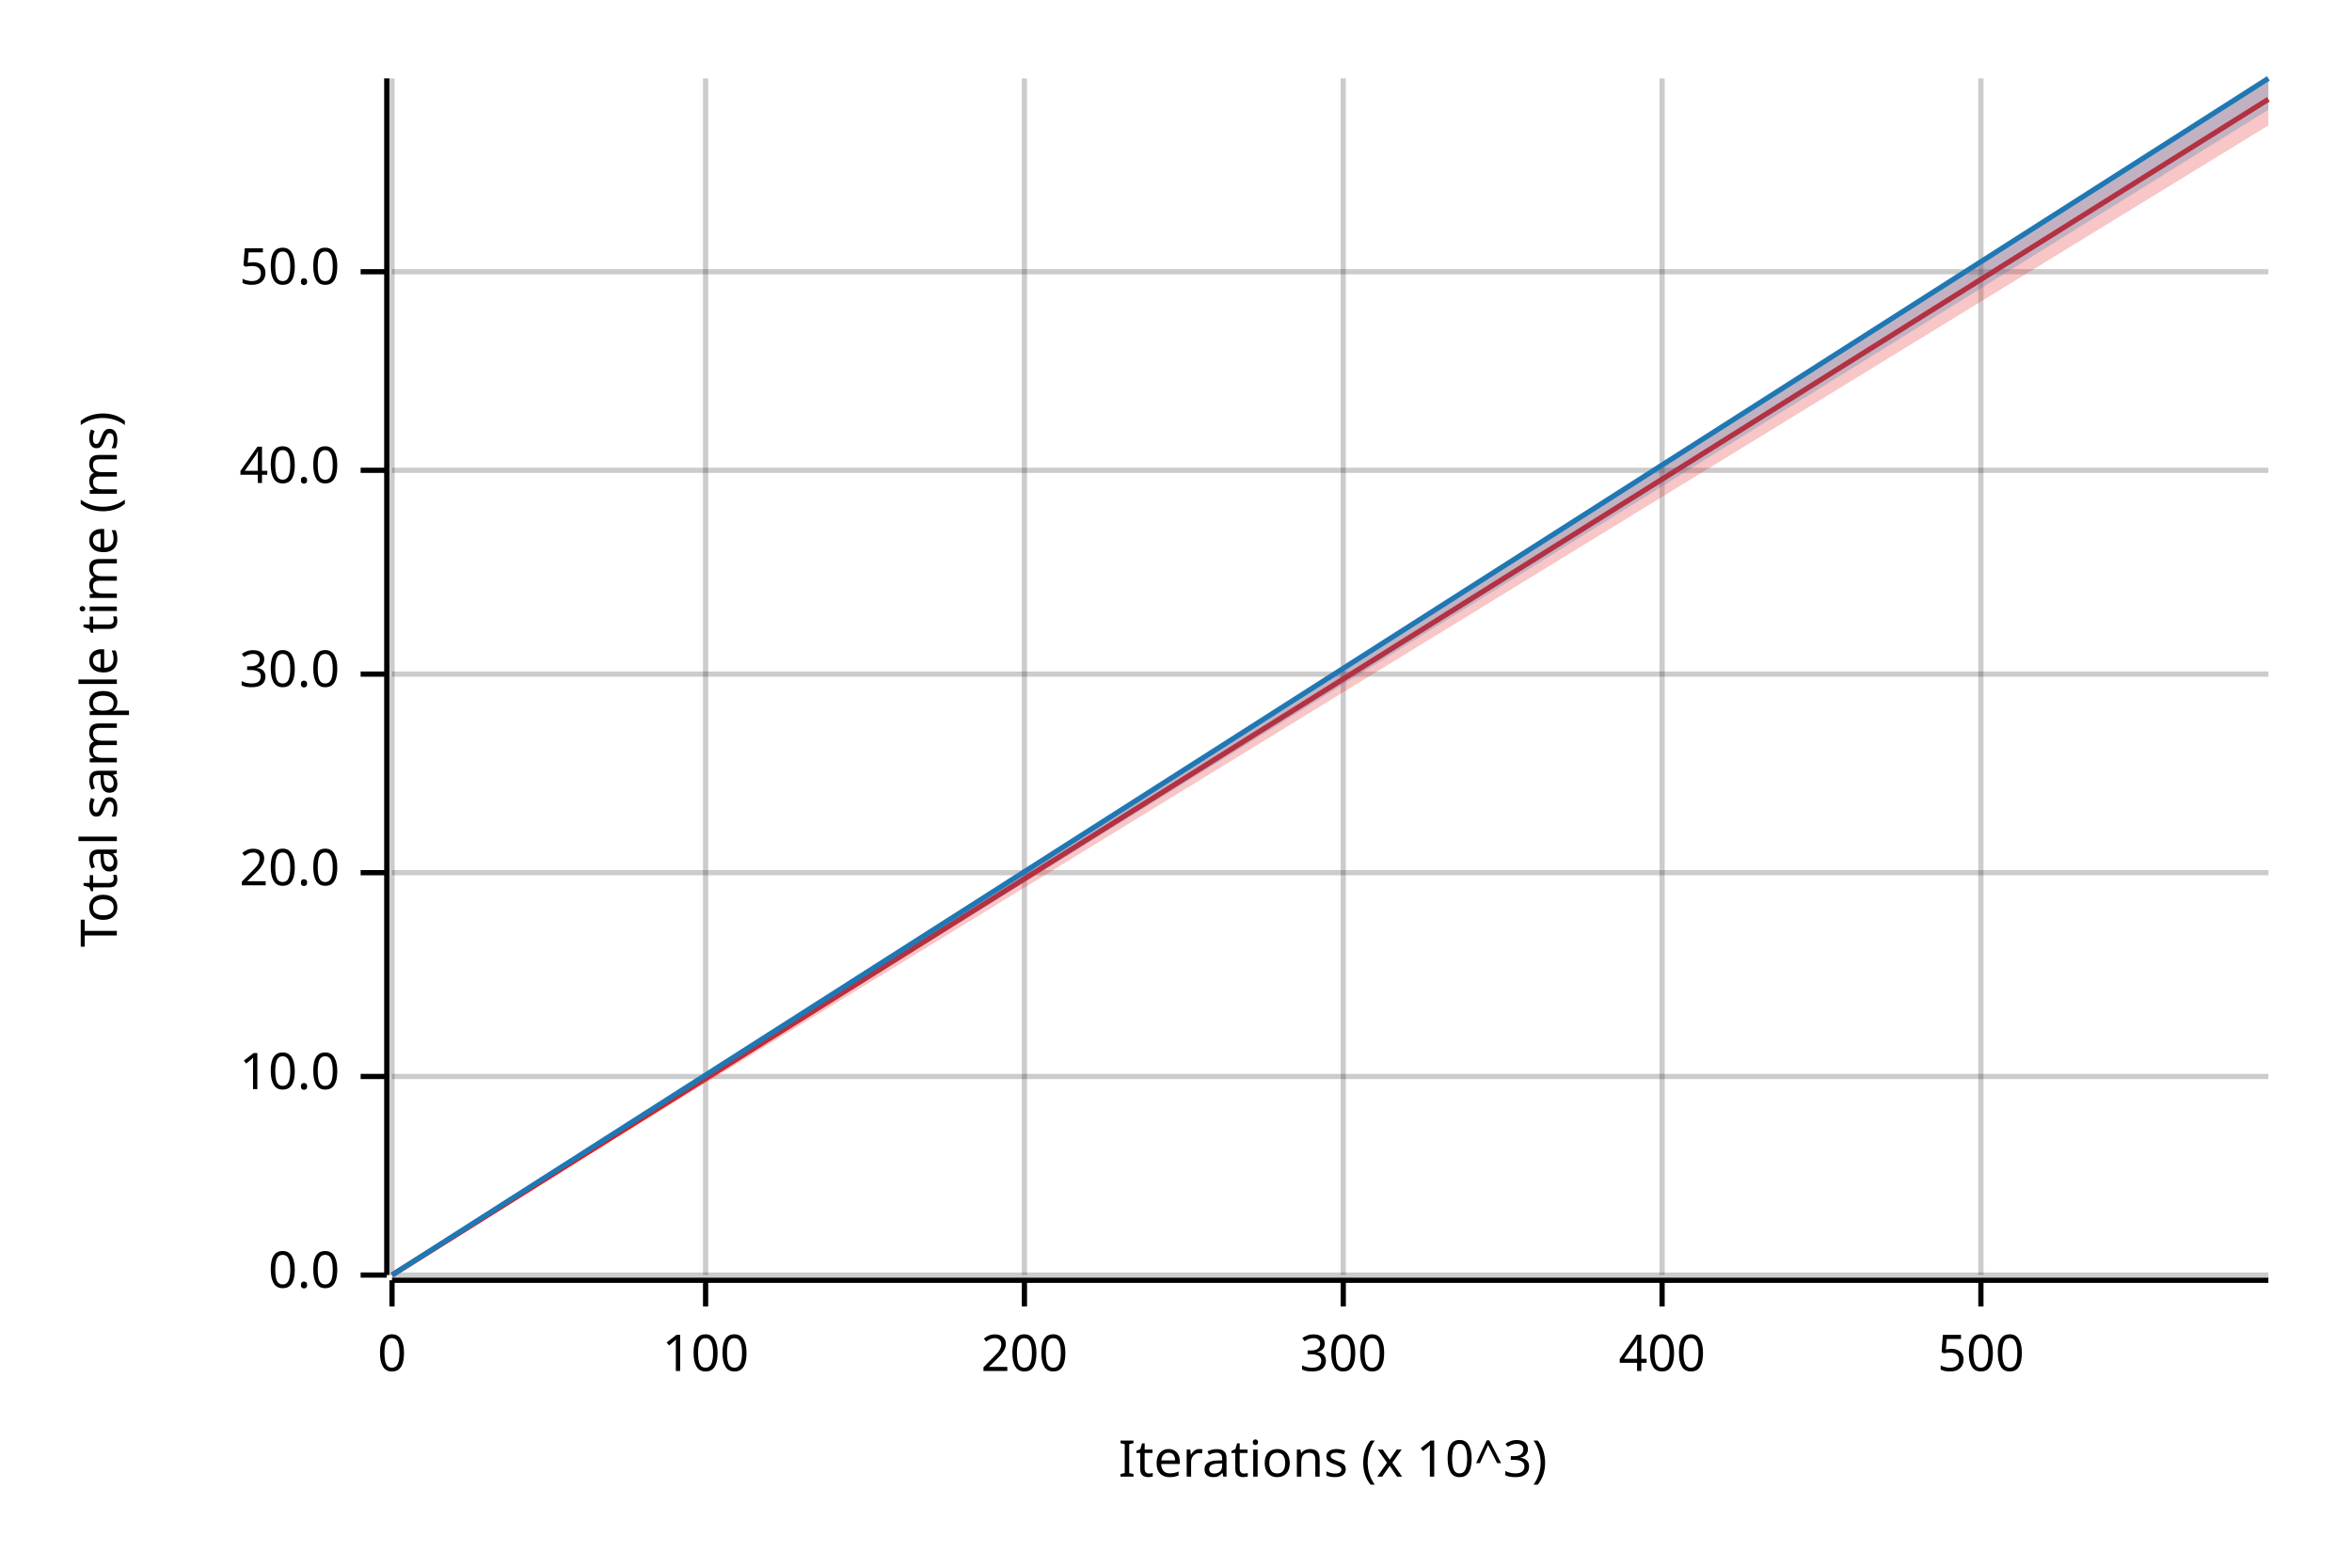
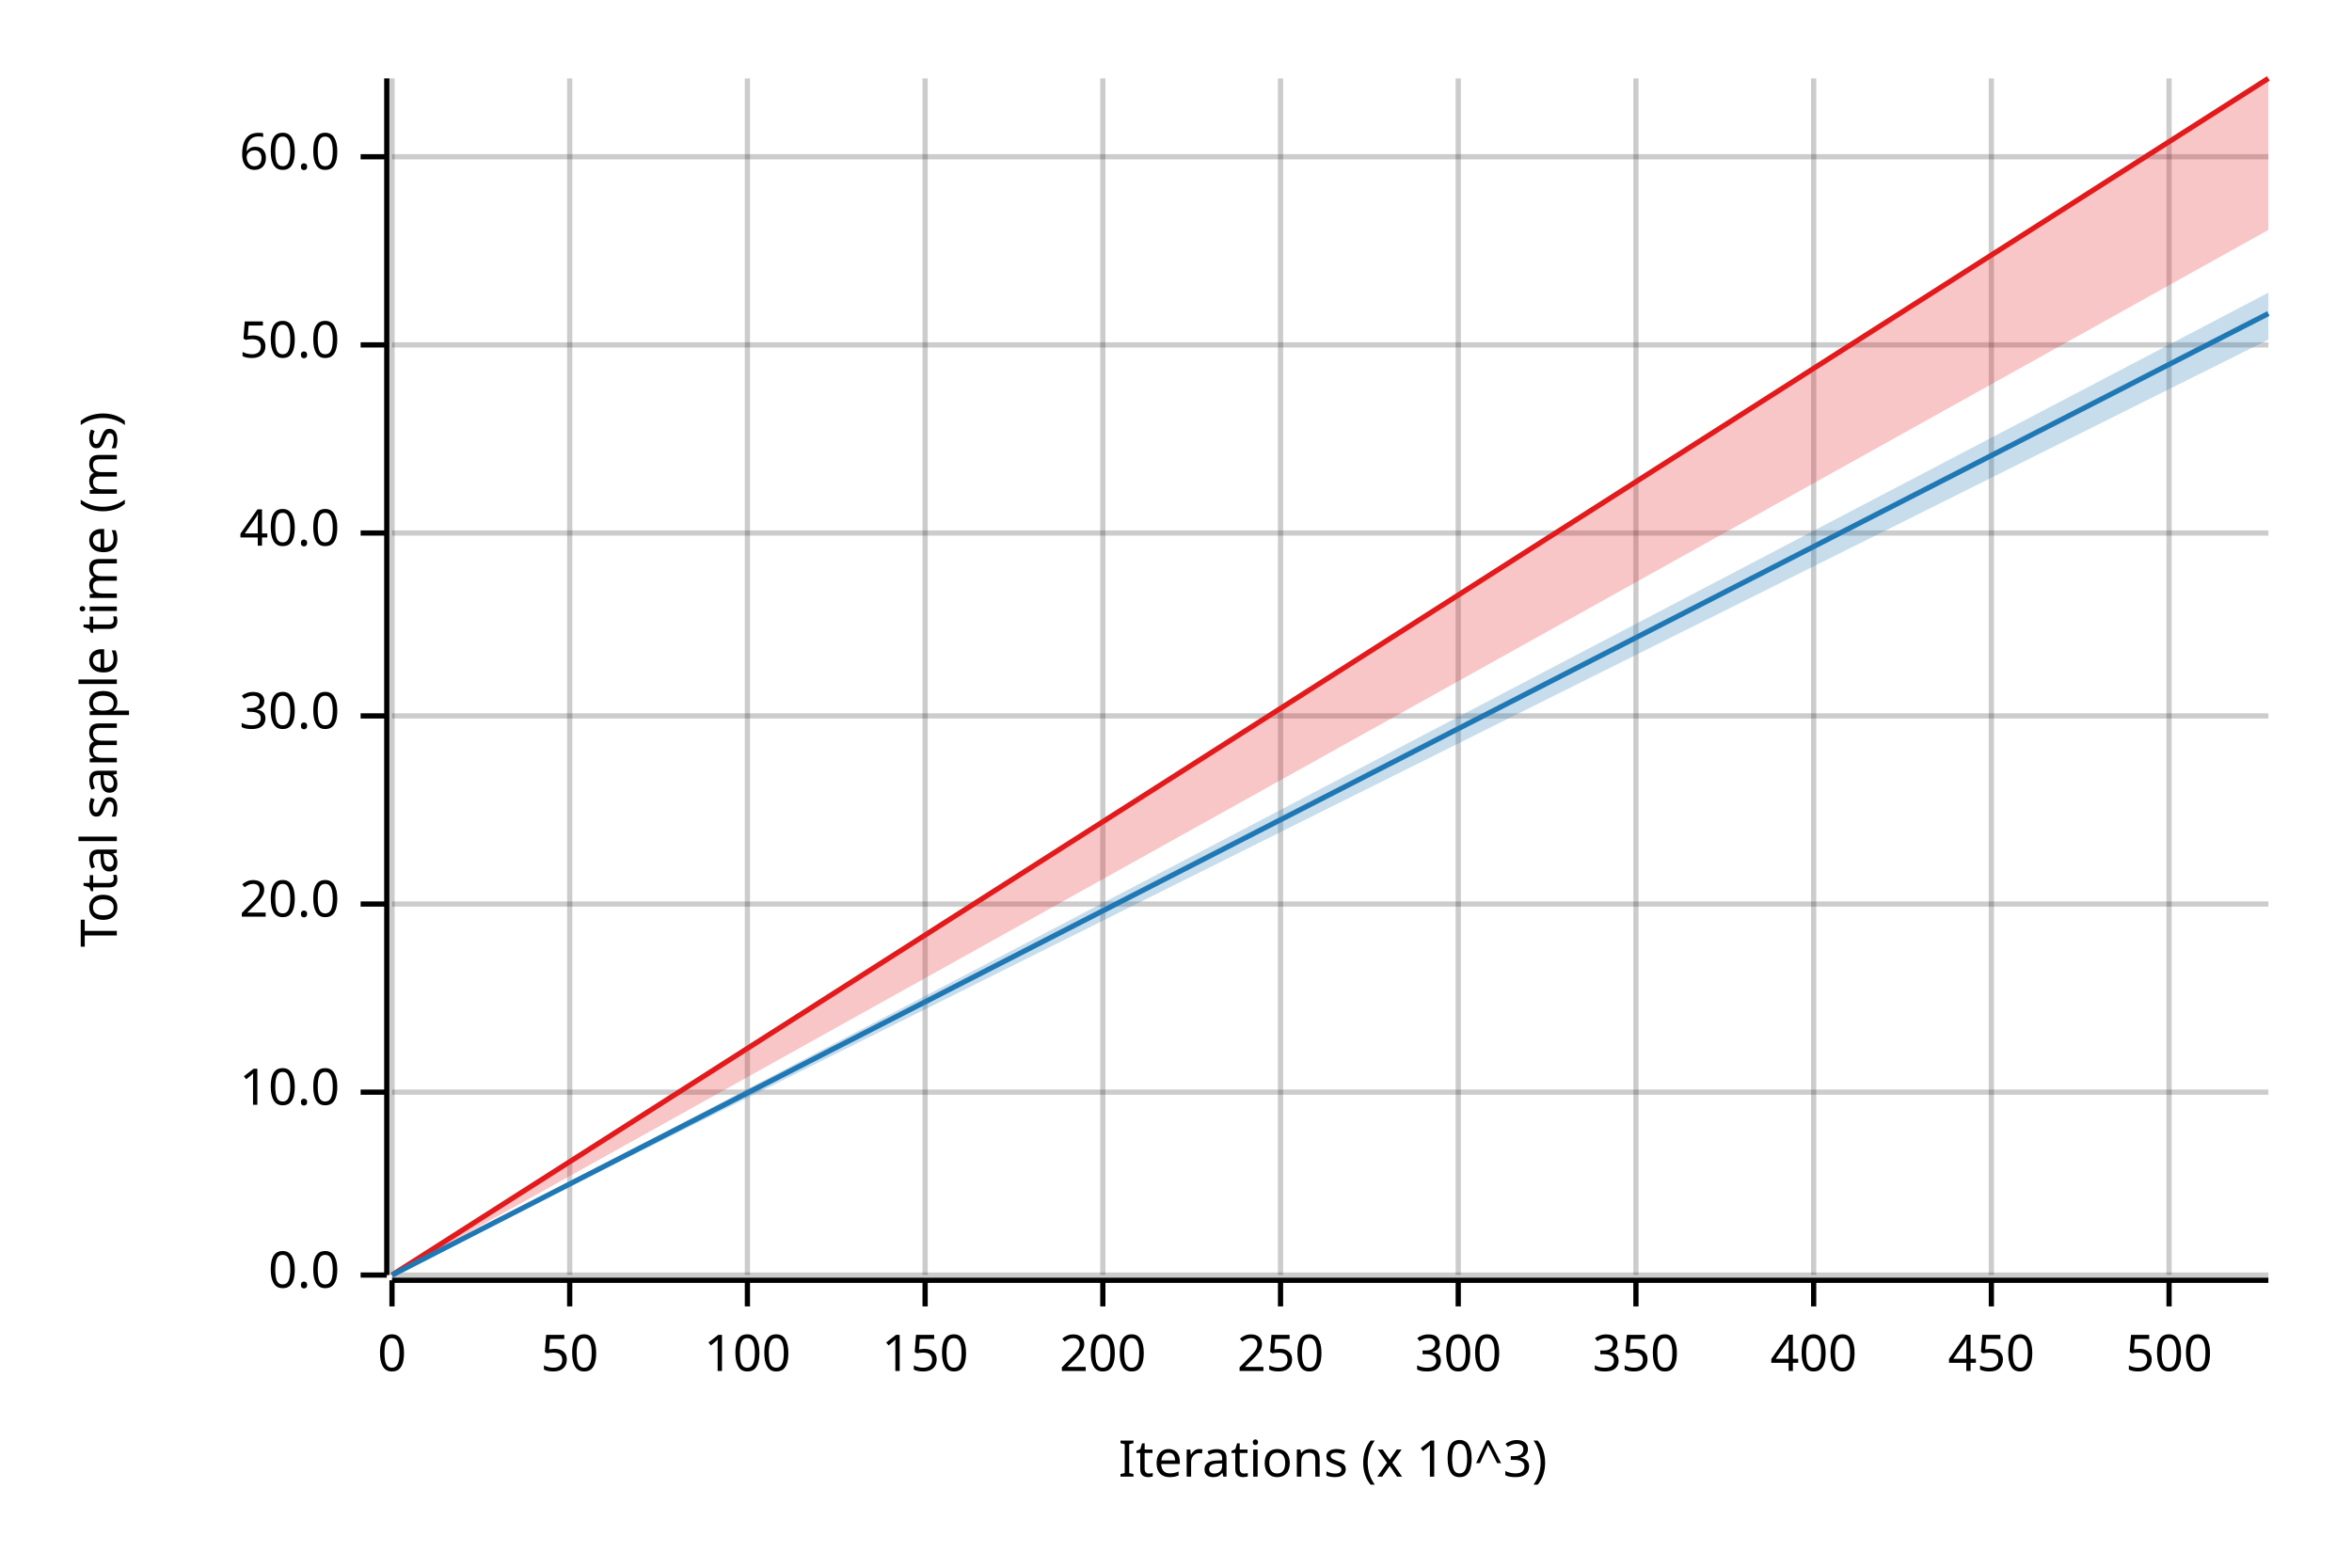
<svg xmlns="http://www.w3.org/2000/svg" width="450" height="300" viewBox="0 0 450 300">
  <text x="15" y="130" dy="0.76em" text-anchor="middle" font-family="sans-serif" font-size="9.677" opacity="1" fill="#000000" transform="rotate(270, 15, 130)">
Total sample time (ms)
</text>
  <text x="255" y="285" dy="-0.5ex" text-anchor="middle" font-family="sans-serif" font-size="9.677" opacity="1" fill="#000000">
Iterations (x 10^3)
</text>
  <line opacity="0.2" stroke="#000000" stroke-width="1" x1="75" y1="244" x2="75" y2="15" />
-   <line opacity="0.2" stroke="#000000" stroke-width="1" x1="135" y1="244" x2="135" y2="15" />
-   <line opacity="0.2" stroke="#000000" stroke-width="1" x1="196" y1="244" x2="196" y2="15" />
-   <line opacity="0.2" stroke="#000000" stroke-width="1" x1="257" y1="244" x2="257" y2="15" />
-   <line opacity="0.2" stroke="#000000" stroke-width="1" x1="318" y1="244" x2="318" y2="15" />
-   <line opacity="0.2" stroke="#000000" stroke-width="1" x1="379" y1="244" x2="379" y2="15" />
+   <line opacity="0.2" stroke="#000000" stroke-width="1" x1="109" y1="244" x2="109" y2="15" />
+   <line opacity="0.2" stroke="#000000" stroke-width="1" x1="143" y1="244" x2="143" y2="15" />
+   <line opacity="0.2" stroke="#000000" stroke-width="1" x1="177" y1="244" x2="177" y2="15" />
+   <line opacity="0.2" stroke="#000000" stroke-width="1" x1="211" y1="244" x2="211" y2="15" />
+   <line opacity="0.2" stroke="#000000" stroke-width="1" x1="245" y1="244" x2="245" y2="15" />
+   <line opacity="0.2" stroke="#000000" stroke-width="1" x1="279" y1="244" x2="279" y2="15" />
+   <line opacity="0.2" stroke="#000000" stroke-width="1" x1="313" y1="244" x2="313" y2="15" />
+   <line opacity="0.2" stroke="#000000" stroke-width="1" x1="347" y1="244" x2="347" y2="15" />
+   <line opacity="0.2" stroke="#000000" stroke-width="1" x1="381" y1="244" x2="381" y2="15" />
+   <line opacity="0.2" stroke="#000000" stroke-width="1" x1="415" y1="244" x2="415" y2="15" />
  <line opacity="0.2" stroke="#000000" stroke-width="1" x1="75" y1="244" x2="434" y2="244" />
-   <line opacity="0.2" stroke="#000000" stroke-width="1" x1="75" y1="206" x2="434" y2="206" />
-   <line opacity="0.2" stroke="#000000" stroke-width="1" x1="75" y1="167" x2="434" y2="167" />
-   <line opacity="0.2" stroke="#000000" stroke-width="1" x1="75" y1="129" x2="434" y2="129" />
-   <line opacity="0.2" stroke="#000000" stroke-width="1" x1="75" y1="90" x2="434" y2="90" />
-   <line opacity="0.2" stroke="#000000" stroke-width="1" x1="75" y1="52" x2="434" y2="52" />
+   <line opacity="0.2" stroke="#000000" stroke-width="1" x1="75" y1="209" x2="434" y2="209" />
+   <line opacity="0.2" stroke="#000000" stroke-width="1" x1="75" y1="173" x2="434" y2="173" />
+   <line opacity="0.2" stroke="#000000" stroke-width="1" x1="75" y1="137" x2="434" y2="137" />
+   <line opacity="0.2" stroke="#000000" stroke-width="1" x1="75" y1="102" x2="434" y2="102" />
+   <line opacity="0.2" stroke="#000000" stroke-width="1" x1="75" y1="66" x2="434" y2="66" />
+   <line opacity="0.2" stroke="#000000" stroke-width="1" x1="75" y1="30" x2="434" y2="30" />
  <polyline fill="none" opacity="1" stroke="#000000" stroke-width="1" points="74,15 74,244 " />
  <text x="65" y="244" dy="0.5ex" text-anchor="end" font-family="sans-serif" font-size="9.677" opacity="1" fill="#000000">
0.0
</text>
  <polyline fill="none" opacity="1" stroke="#000000" stroke-width="1" points="69,244 74,244 " />
-   <text x="65" y="206" dy="0.5ex" text-anchor="end" font-family="sans-serif" font-size="9.677" opacity="1" fill="#000000">
+   <text x="65" y="209" dy="0.5ex" text-anchor="end" font-family="sans-serif" font-size="9.677" opacity="1" fill="#000000">
10.0
</text>
-   <polyline fill="none" opacity="1" stroke="#000000" stroke-width="1" points="69,206 74,206 " />
-   <text x="65" y="167" dy="0.5ex" text-anchor="end" font-family="sans-serif" font-size="9.677" opacity="1" fill="#000000">
+   <polyline fill="none" opacity="1" stroke="#000000" stroke-width="1" points="69,209 74,209 " />
+   <text x="65" y="173" dy="0.5ex" text-anchor="end" font-family="sans-serif" font-size="9.677" opacity="1" fill="#000000">
20.0
</text>
-   <polyline fill="none" opacity="1" stroke="#000000" stroke-width="1" points="69,167 74,167 " />
-   <text x="65" y="129" dy="0.5ex" text-anchor="end" font-family="sans-serif" font-size="9.677" opacity="1" fill="#000000">
+   <polyline fill="none" opacity="1" stroke="#000000" stroke-width="1" points="69,173 74,173 " />
+   <text x="65" y="137" dy="0.5ex" text-anchor="end" font-family="sans-serif" font-size="9.677" opacity="1" fill="#000000">
30.0
</text>
-   <polyline fill="none" opacity="1" stroke="#000000" stroke-width="1" points="69,129 74,129 " />
-   <text x="65" y="90" dy="0.5ex" text-anchor="end" font-family="sans-serif" font-size="9.677" opacity="1" fill="#000000">
+   <polyline fill="none" opacity="1" stroke="#000000" stroke-width="1" points="69,137 74,137 " />
+   <text x="65" y="102" dy="0.5ex" text-anchor="end" font-family="sans-serif" font-size="9.677" opacity="1" fill="#000000">
40.0
</text>
-   <polyline fill="none" opacity="1" stroke="#000000" stroke-width="1" points="69,90 74,90 " />
-   <text x="65" y="52" dy="0.5ex" text-anchor="end" font-family="sans-serif" font-size="9.677" opacity="1" fill="#000000">
+   <polyline fill="none" opacity="1" stroke="#000000" stroke-width="1" points="69,102 74,102 " />
+   <text x="65" y="66" dy="0.5ex" text-anchor="end" font-family="sans-serif" font-size="9.677" opacity="1" fill="#000000">
50.0
</text>
-   <polyline fill="none" opacity="1" stroke="#000000" stroke-width="1" points="69,52 74,52 " />
+   <polyline fill="none" opacity="1" stroke="#000000" stroke-width="1" points="69,66 74,66 " />
+   <text x="65" y="30" dy="0.5ex" text-anchor="end" font-family="sans-serif" font-size="9.677" opacity="1" fill="#000000">
+ 60.0
+ </text>
+   <polyline fill="none" opacity="1" stroke="#000000" stroke-width="1" points="69,30 74,30 " />
  <polyline fill="none" opacity="1" stroke="#000000" stroke-width="1" points="75,245 434,245 " />
  <text x="75" y="255" dy="0.76em" text-anchor="middle" font-family="sans-serif" font-size="9.677" opacity="1" fill="#000000">
0
</text>
  <polyline fill="none" opacity="1" stroke="#000000" stroke-width="1" points="75,245 75,250 " />
-   <text x="135" y="255" dy="0.76em" text-anchor="middle" font-family="sans-serif" font-size="9.677" opacity="1" fill="#000000">
+   <text x="109" y="255" dy="0.76em" text-anchor="middle" font-family="sans-serif" font-size="9.677" opacity="1" fill="#000000">
+ 50
+ </text>
+   <polyline fill="none" opacity="1" stroke="#000000" stroke-width="1" points="109,245 109,250 " />
+   <text x="143" y="255" dy="0.76em" text-anchor="middle" font-family="sans-serif" font-size="9.677" opacity="1" fill="#000000">
100
</text>
-   <polyline fill="none" opacity="1" stroke="#000000" stroke-width="1" points="135,245 135,250 " />
-   <text x="196" y="255" dy="0.76em" text-anchor="middle" font-family="sans-serif" font-size="9.677" opacity="1" fill="#000000">
+   <polyline fill="none" opacity="1" stroke="#000000" stroke-width="1" points="143,245 143,250 " />
+   <text x="177" y="255" dy="0.76em" text-anchor="middle" font-family="sans-serif" font-size="9.677" opacity="1" fill="#000000">
+ 150
+ </text>
+   <polyline fill="none" opacity="1" stroke="#000000" stroke-width="1" points="177,245 177,250 " />
+   <text x="211" y="255" dy="0.76em" text-anchor="middle" font-family="sans-serif" font-size="9.677" opacity="1" fill="#000000">
200
</text>
-   <polyline fill="none" opacity="1" stroke="#000000" stroke-width="1" points="196,245 196,250 " />
-   <text x="257" y="255" dy="0.76em" text-anchor="middle" font-family="sans-serif" font-size="9.677" opacity="1" fill="#000000">
+   <polyline fill="none" opacity="1" stroke="#000000" stroke-width="1" points="211,245 211,250 " />
+   <text x="245" y="255" dy="0.76em" text-anchor="middle" font-family="sans-serif" font-size="9.677" opacity="1" fill="#000000">
+ 250
+ </text>
+   <polyline fill="none" opacity="1" stroke="#000000" stroke-width="1" points="245,245 245,250 " />
+   <text x="279" y="255" dy="0.76em" text-anchor="middle" font-family="sans-serif" font-size="9.677" opacity="1" fill="#000000">
300
</text>
-   <polyline fill="none" opacity="1" stroke="#000000" stroke-width="1" points="257,245 257,250 " />
-   <text x="318" y="255" dy="0.76em" text-anchor="middle" font-family="sans-serif" font-size="9.677" opacity="1" fill="#000000">
+   <polyline fill="none" opacity="1" stroke="#000000" stroke-width="1" points="279,245 279,250 " />
+   <text x="313" y="255" dy="0.76em" text-anchor="middle" font-family="sans-serif" font-size="9.677" opacity="1" fill="#000000">
+ 350
+ </text>
+   <polyline fill="none" opacity="1" stroke="#000000" stroke-width="1" points="313,245 313,250 " />
+   <text x="347" y="255" dy="0.76em" text-anchor="middle" font-family="sans-serif" font-size="9.677" opacity="1" fill="#000000">
400
</text>
-   <polyline fill="none" opacity="1" stroke="#000000" stroke-width="1" points="318,245 318,250 " />
-   <text x="379" y="255" dy="0.76em" text-anchor="middle" font-family="sans-serif" font-size="9.677" opacity="1" fill="#000000">
+   <polyline fill="none" opacity="1" stroke="#000000" stroke-width="1" points="347,245 347,250 " />
+   <text x="381" y="255" dy="0.76em" text-anchor="middle" font-family="sans-serif" font-size="9.677" opacity="1" fill="#000000">
+ 450
+ </text>
+   <polyline fill="none" opacity="1" stroke="#000000" stroke-width="1" points="381,245 381,250 " />
+   <text x="415" y="255" dy="0.76em" text-anchor="middle" font-family="sans-serif" font-size="9.677" opacity="1" fill="#000000">
500
</text>
-   <polyline fill="none" opacity="1" stroke="#000000" stroke-width="1" points="379,245 379,250 " />
-   <polyline fill="none" opacity="1" stroke="#E31A1C" stroke-width="1" points="75,244 434,19 " />
-   <polygon opacity="0.25" fill="#E31A1C" points="75,244 434,24 434,15 " />
-   <polyline fill="none" opacity="1" stroke="#1F78B4" stroke-width="1" points="75,244 434,15 " />
-   <polygon opacity="0.25" fill="#1F78B4" points="75,244 434,21 434,15 " />
+   <polyline fill="none" opacity="1" stroke="#000000" stroke-width="1" points="415,245 415,250 " />
+   <polyline fill="none" opacity="1" stroke="#E31A1C" stroke-width="1" points="75,244 434,15 " />
+   <polygon opacity="0.25" fill="#E31A1C" points="75,244 434,44 434,15 " />
+   <polyline fill="none" opacity="1" stroke="#1F78B4" stroke-width="1" points="75,244 434,60 " />
+   <polygon opacity="0.25" fill="#1F78B4" points="75,244 434,65 434,56 " />
</svg>
